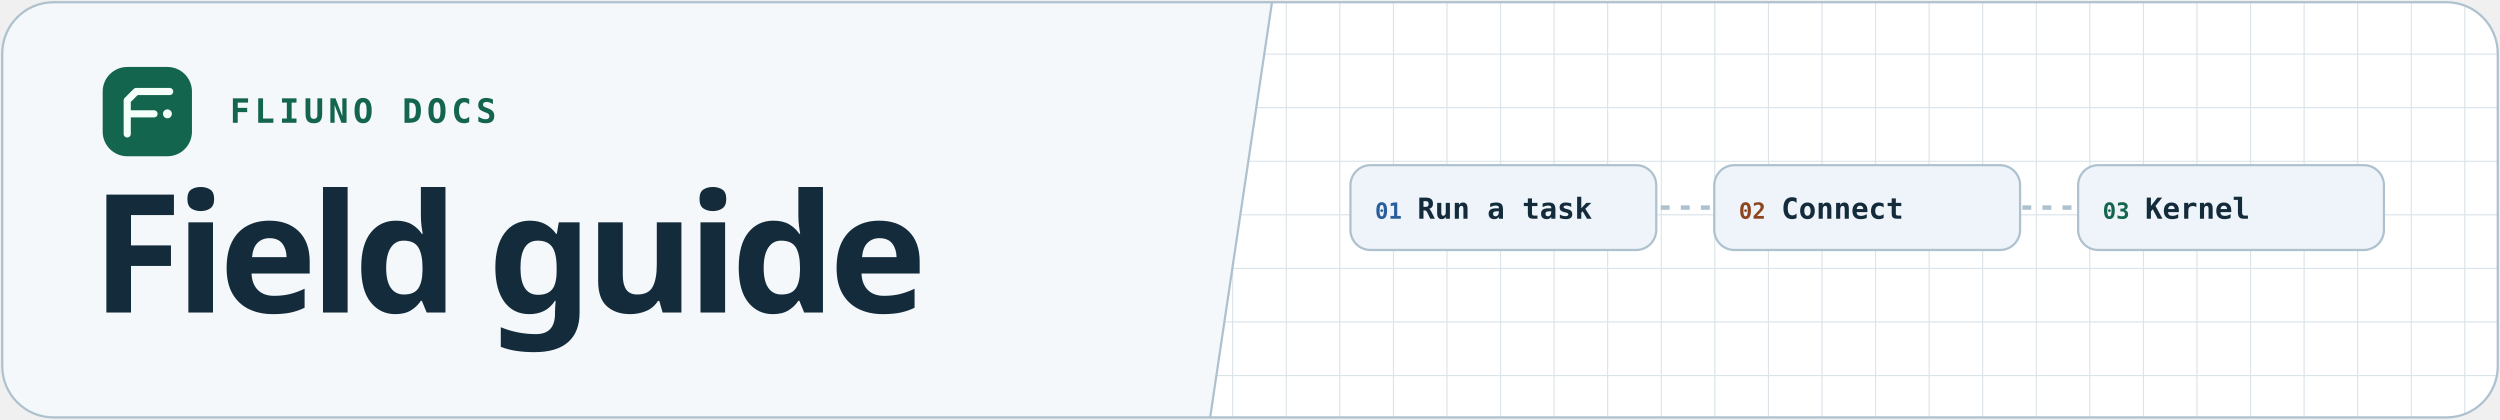
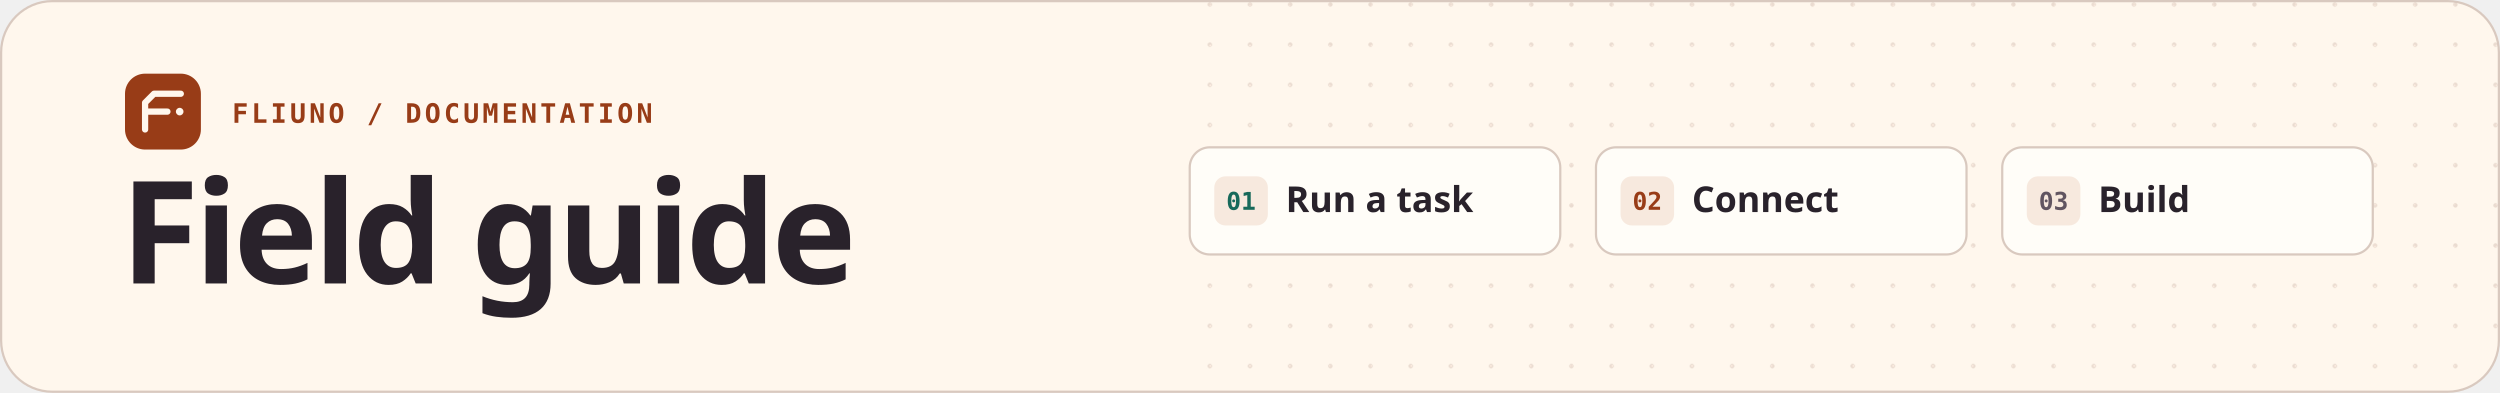
- <svg xmlns="http://www.w3.org/2000/svg" width="1120" height="188" viewBox="0 0 1120 188" role="img" aria-labelledby="title desc">
+ <svg xmlns="http://www.w3.org/2000/svg" width="1120" height="176" viewBox="0 0 1120 176" role="img" aria-labelledby="title desc">
  <defs>
    <clipPath id="frame">
-       <rect x="1" y="1" width="1118" height="186" rx="23" />
+       <rect x="0.5" y="0.5" width="1119" height="175" rx="23" fill="#fff7ed" stroke="none" />
    </clipPath>
-     <pattern id="grid" width="24" height="24" patternUnits="userSpaceOnUse">
-       <path d="M24 0H0v24" fill="none" stroke="#adc1ce" stroke-opacity=".44" />
+     <pattern id="grid" width="18" height="18" patternUnits="userSpaceOnUse">
+       <circle cx="2" cy="2" r="1" fill="#eadbd0" />
    </pattern>
  </defs>
-   <g clip-path="url(#frame)" fill="#142b3b" font-family="system-ui, 'Segoe UI', sans-serif">
-     <rect x="0" y="0" width="1120" height="188" rx="23" fill="#f4f8fa" />
-     <path fill="#ffffff" d="M570 0h550v188H542Z" />
-     <path fill="url(#grid)" d="M570 0h550v188H542Z" />
-     <path d="M570 0l-28 188" stroke="#adc1ce" />
-     <g transform="translate(46 30)">
-       <rect x="0" y="0" width="40" height="40" rx="11" fill="#14654d" />
-       <path d="M11 30V15l4-4h15M11 21h12" fill="none" stroke="#f5fffa" stroke-width="3.2" stroke-linecap="round" stroke-linejoin="round" />
-       <circle cx="29" cy="21" r="2" fill="#f5fffa" />
+   <g clip-path="url(#frame)">
+     <rect x="0" y="0" width="1120" height="176" rx="23" fill="#fff7ed" stroke="none" />
+     <rect x="526.4" y="0" width="593.6" height="176" rx="0" fill="url(#grid)" stroke="none" />
+     <g transform="translate(56 33)">
+       <rect x="0" y="0" width="34" height="34" rx="9" fill="#983c17" stroke="none" />
+       <path d="M9 25V13l4-4h12M9 17h10" fill="none" stroke="#fff7ed" stroke-width="2.8" stroke-linecap="round" stroke-linejoin="round" />
+       <circle cx="24.5" cy="17" r="1.7" fill="#fff7ed" />
    </g>
-     <text x="103" y="55" font-size="15" fill="#14654d" font-weight="700" letter-spacing="2" font-family="ui-monospace, 'Cascadia Mono', Consolas, monospace">FLIUNO DOCS</text>
-     <text x="41" y="140" font-size="74" font-weight="750" letter-spacing="-3">Field guide</text>
-     <path d="M618 93h426" stroke="#adc1ce" stroke-width="2" stroke-dasharray="4 5" />
-     <g transform="translate(605 74)" font-family="ui-monospace, 'Cascadia Mono', Consolas, monospace">
-       <rect x="0" y="0" width="137" height="38" rx="9" fill="#eef4f9" stroke="#adc1ce" />
-       <text x="11" y="24" font-size="10" fill="#285e9b" font-weight="700">01</text>
-       <text x="30" y="24" font-size="13" font-weight="700">Run a task</text>
-     </g>
-     <g transform="translate(768 74)" font-family="ui-monospace, 'Cascadia Mono', Consolas, monospace">
-       <rect x="0" y="0" width="137" height="38" rx="9" fill="#eef4f9" stroke="#adc1ce" />
-       <text x="11" y="24" font-size="10" fill="#8d451e" font-weight="700">02</text>
-       <text x="30" y="24" font-size="13" font-weight="700">Connect</text>
-     </g>
-     <g transform="translate(931 74)" font-family="ui-monospace, 'Cascadia Mono', Consolas, monospace">
-       <rect x="0" y="0" width="137" height="38" rx="9" fill="#eef4f9" stroke="#adc1ce" />
-       <text x="11" y="24" font-size="10" fill="#14654d" font-weight="700">03</text>
-       <text x="30" y="24" font-size="13" font-weight="700">Kernel</text>
-     </g>
+     <text x="104" y="55" font-family="'Cascadia Mono', Consolas, monospace" font-size="12" fill="#983c17" font-weight="650" letter-spacing="1.4" text-anchor="start">FLIUNO / DOCUMENTATION</text>
+     <text x="54" y="127" font-family="system-ui, 'Segoe UI', sans-serif" font-size="64" fill="#29222b" font-weight="750" letter-spacing="-2" text-anchor="start">Field guide</text>
+     <rect x="533" y="66" width="166" height="48" rx="9" fill="#fffdf8" stroke="#d9c9bf" />
+     <rect x="544" y="79" width="24" height="22" rx="5" fill="#f7e9de" stroke="none" />
+     <text x="556" y="94" font-family="'Cascadia Mono', Consolas, monospace" font-size="11" fill="#17695a" font-weight="650" letter-spacing="0" text-anchor="middle">01</text>
+     <text x="576" y="95" font-family="system-ui, 'Segoe UI', sans-serif" font-size="16" fill="#29222b" font-weight="650" letter-spacing="0" text-anchor="start">Run a task</text>
+     <rect x="715" y="66" width="166" height="48" rx="9" fill="#fffdf8" stroke="#d9c9bf" />
+     <rect x="726" y="79" width="24" height="22" rx="5" fill="#f7e9de" stroke="none" />
+     <text x="738" y="94" font-family="'Cascadia Mono', Consolas, monospace" font-size="11" fill="#983c17" font-weight="650" letter-spacing="0" text-anchor="middle">02</text>
+     <text x="758" y="95" font-family="system-ui, 'Segoe UI', sans-serif" font-size="16" fill="#29222b" font-weight="650" letter-spacing="0" text-anchor="start">Connect</text>
+     <rect x="897" y="66" width="166" height="48" rx="9" fill="#fffdf8" stroke="#d9c9bf" />
+     <rect x="908" y="79" width="24" height="22" rx="5" fill="#f7e9de" stroke="none" />
+     <text x="920" y="94" font-family="'Cascadia Mono', Consolas, monospace" font-size="11" fill="#615561" font-weight="650" letter-spacing="0" text-anchor="middle">03</text>
+     <text x="940" y="95" font-family="system-ui, 'Segoe UI', sans-serif" font-size="16" fill="#29222b" font-weight="650" letter-spacing="0" text-anchor="start">Build</text>
  </g>
-   <rect x="1" y="1" width="1118" height="186" rx="23" fill="none" stroke="#adc1ce" />
+   <rect x="0.5" y="0.5" width="1119" height="175" rx="23" fill="none" stroke="#d9c9bf" />
</svg>
